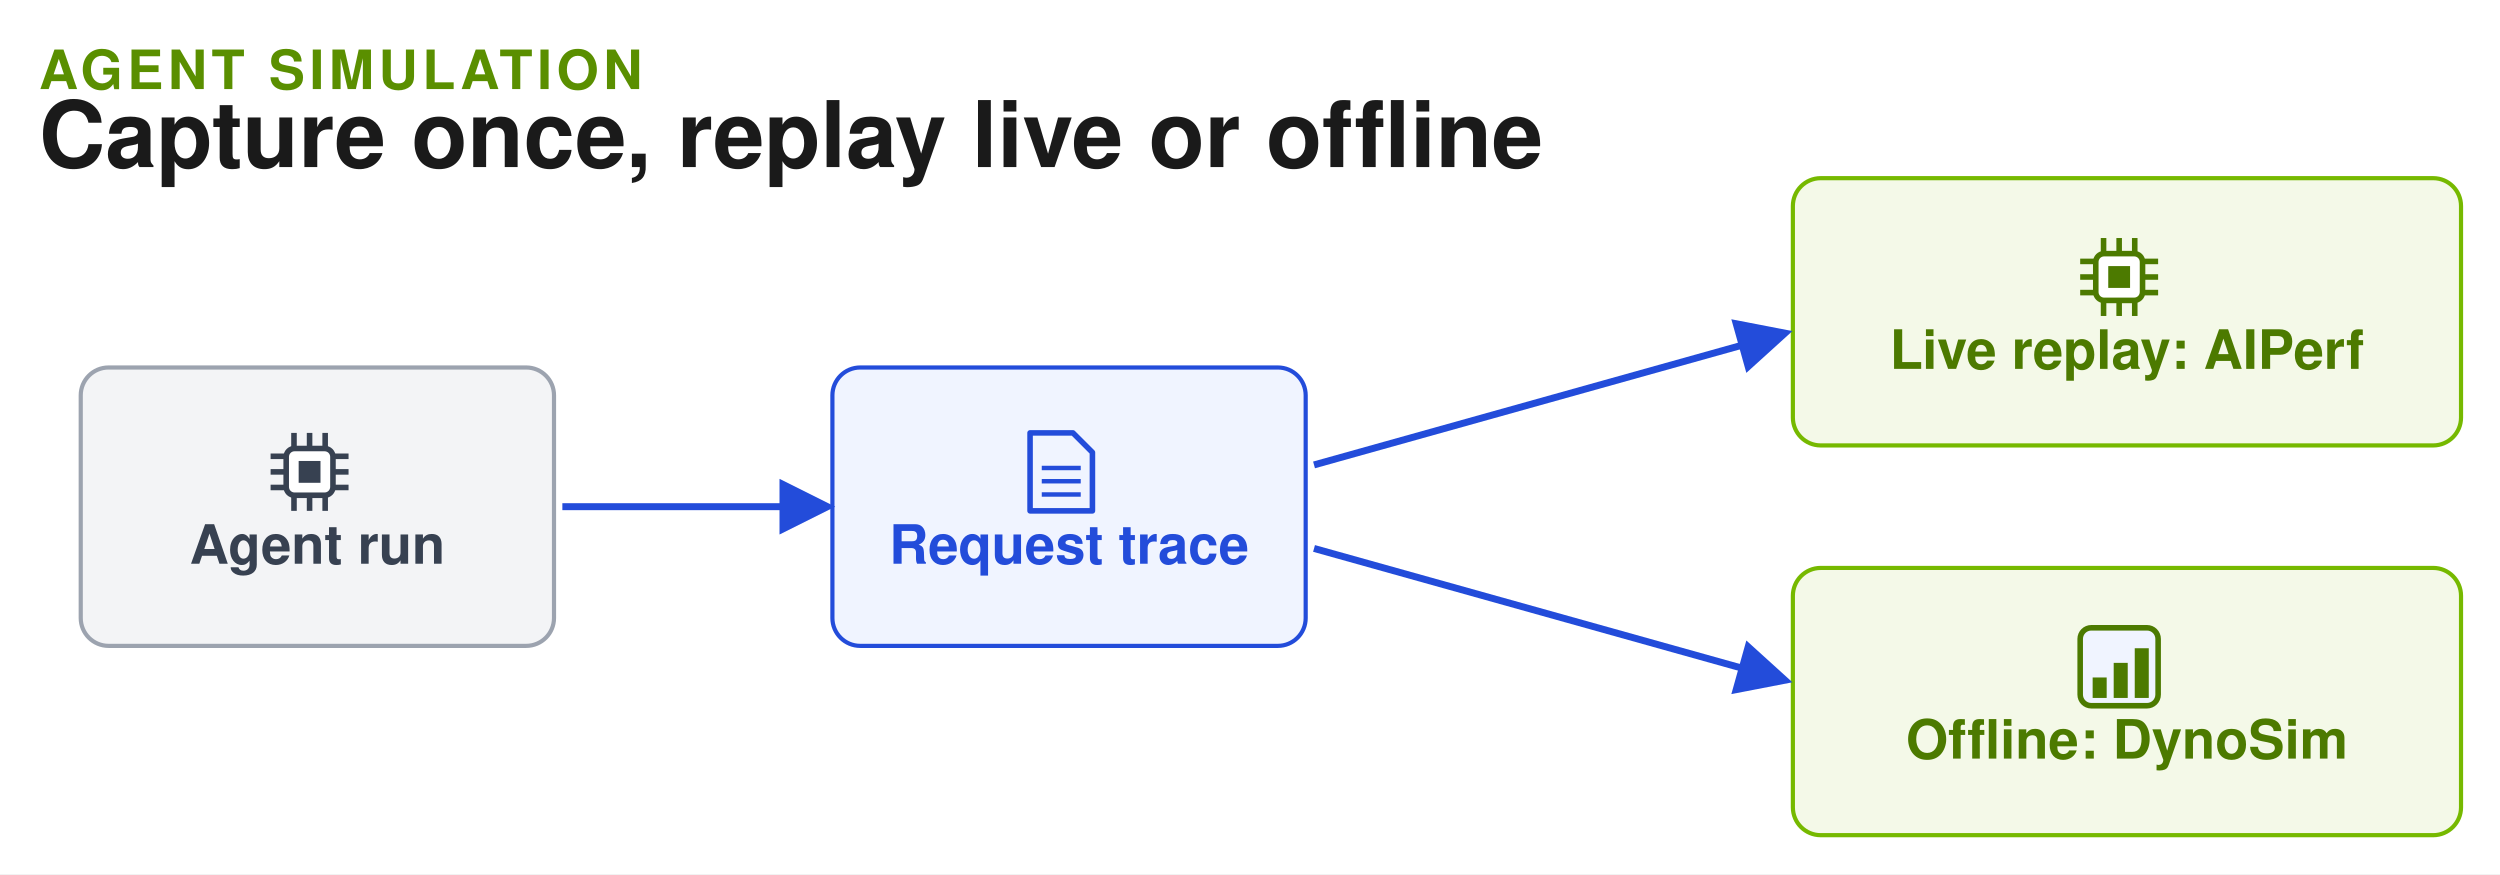
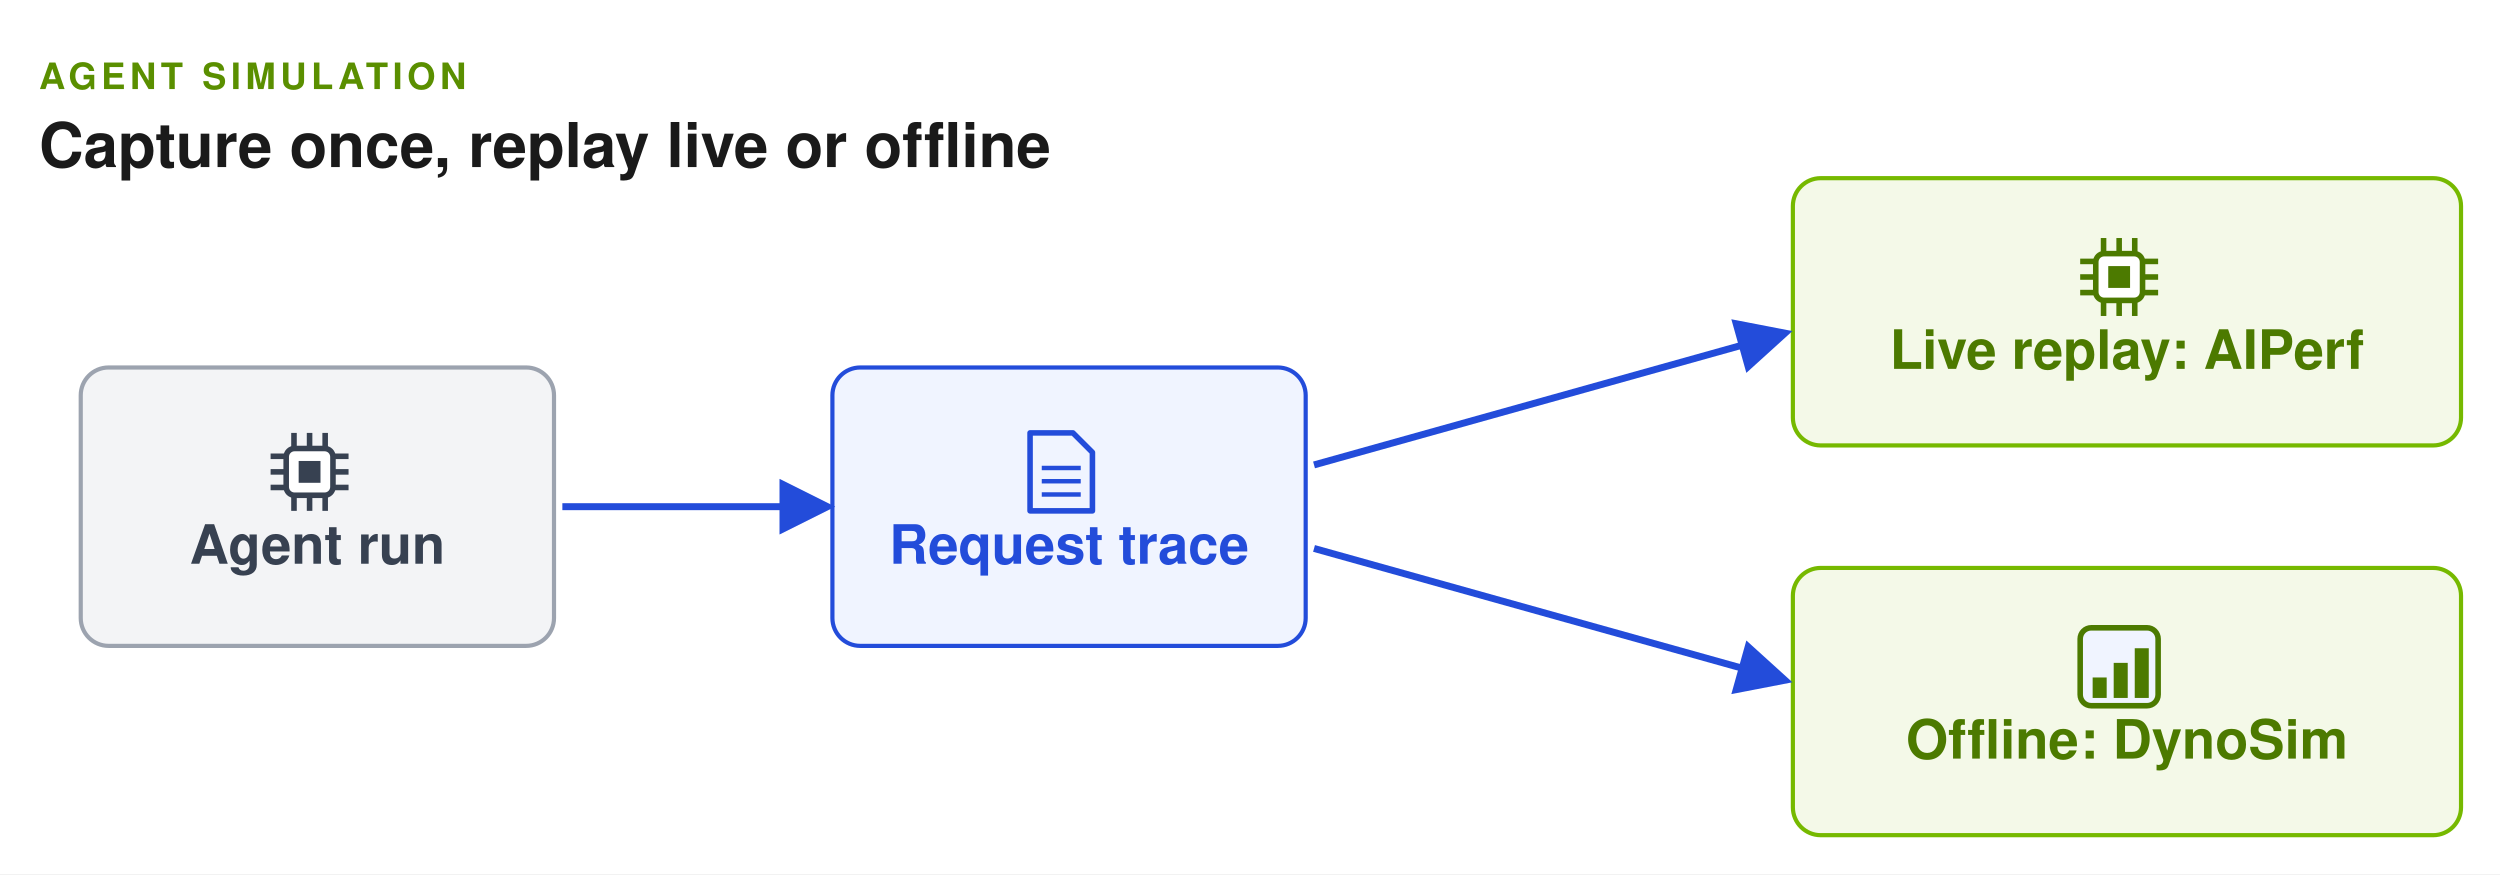
<svg xmlns="http://www.w3.org/2000/svg" width="898" height="314" viewBox="36 8 898 314" role="img" aria-labelledby="title desc" font-family="Helvetica, Arial, sans-serif">
  <defs>
    <marker id="arrow" viewBox="0 0 10 10" refX="8" refY="5" markerWidth="8" markerHeight="8" orient="auto">
      <path d="M0,0 L10,5 L0,10 z" fill="#234CDA" />
    </marker>
    <marker id="arrow-green" viewBox="0 0 10 10" refX="8" refY="5" markerWidth="8" markerHeight="8" orient="auto">
      <path d="M0,0 L10,5 L0,10 z" fill="#76B900" />
    </marker>
    <marker id="arrow-gray" viewBox="0 0 10 10" refX="8" refY="5" markerWidth="8" markerHeight="8" orient="auto">
      <path d="M0,0 L10,5 L0,10 z" fill="#9CA3AF" />
    </marker>
    <marker id="arrow-amber" viewBox="0 0 10 10" refX="8" refY="5" markerWidth="8" markerHeight="8" orient="auto">
      <path d="M0,0 L10,5 L0,10 z" fill="#D97706" />
    </marker>
    <marker id="arrow-green-start" viewBox="0 0 10 10" refX="8" refY="5" markerWidth="8" markerHeight="8" orient="auto-start-reverse">
      <path d="M0,0 L10,5 L0,10 z" fill="#76B900" />
    </marker>
  </defs>
  <rect x="36" y="8" width="898" height="314" fill="#FFFFFF" />
-   <text x="50" y="40" font-size="19.5" font-weight="700" letter-spacing="1.6" fill="#5A8F00">AGENT SIMULATION</text>
-   <text x="50" y="68" font-size="33.0" font-weight="700" fill="#1A1A1A">Capture once, replay live or offline</text>
+   <text x="50" y="40" font-size="13.1" font-weight="700" letter-spacing="1.6" fill="#5A8F00">AGENT SIMULATION</text>
+   <text x="50" y="68" font-size="22.2" font-weight="700" fill="#1A1A1A">Capture once, replay live or offline</text>
  <rect x="65.0" y="140.0" width="170" height="100" rx="10" fill="#F3F4F6" stroke="#9CA3AF" stroke-width="1.5" />
  <rect x="138.8" y="169.1" width="16.8" height="16.8" rx="3" fill="#FFFFFF" stroke="#374151" stroke-width="2" />
  <rect x="143.28" y="173.58" width="7.84" height="7.84" fill="#374151" />
  <line x1="141.6" y1="163.5" x2="141.6" y2="169.1" stroke="#374151" stroke-width="2" />
  <line x1="141.6" y1="185.9" x2="141.6" y2="191.5" stroke="#374151" stroke-width="2" />
  <line x1="133.2" y1="171.9" x2="138.8" y2="171.9" stroke="#374151" stroke-width="2" />
  <line x1="155.6" y1="171.9" x2="161.2" y2="171.9" stroke="#374151" stroke-width="2" />
  <line x1="147.2" y1="163.5" x2="147.2" y2="169.1" stroke="#374151" stroke-width="2" />
  <line x1="147.2" y1="185.9" x2="147.2" y2="191.5" stroke="#374151" stroke-width="2" />
  <line x1="133.2" y1="177.5" x2="138.8" y2="177.5" stroke="#374151" stroke-width="2" />
  <line x1="155.6" y1="177.5" x2="161.2" y2="177.5" stroke="#374151" stroke-width="2" />
  <line x1="152.8" y1="163.5" x2="152.8" y2="169.1" stroke="#374151" stroke-width="2" />
  <line x1="152.8" y1="185.9" x2="152.8" y2="191.5" stroke="#374151" stroke-width="2" />
  <line x1="133.2" y1="183.1" x2="138.8" y2="183.1" stroke="#374151" stroke-width="2" />
  <line x1="155.6" y1="183.1" x2="161.2" y2="183.1" stroke="#374151" stroke-width="2" />
  <text x="150" y="210.5" font-size="19.5" font-weight="700" fill="#374151" text-anchor="middle">Agent run</text>
  <rect x="335.0" y="140.0" width="170" height="100" rx="10" fill="#F0F4FF" stroke="#234CDA" stroke-width="1.5" />
  <path d="M406.0,163.5 L421.4,163.5 L428.4,170.5 L428.4,191.5 L406.0,191.5 Z" fill="#F0F4FF" stroke="#234CDA" stroke-width="2" stroke-linejoin="round" />
  <line x1="410.2" y1="176.1" x2="424.2" y2="176.1" stroke="#234CDA" stroke-width="1.6" />
  <line x1="410.2" y1="180.86" x2="424.2" y2="180.86" stroke="#234CDA" stroke-width="1.6" />
  <line x1="410.2" y1="185.62" x2="424.2" y2="185.62" stroke="#234CDA" stroke-width="1.6" />
  <text x="420" y="210.5" font-size="19.5" font-weight="700" fill="#234CDA" text-anchor="middle">Request trace</text>
  <line x1="238" y1="190" x2="332" y2="190" stroke="#234CDA" stroke-width="2.5" marker-end="url(#arrow)" />
  <rect x="680.0" y="72.0" width="240" height="96" rx="10" fill="#F4F9E8" stroke="#76B900" stroke-width="1.5" />
  <rect x="788.8" y="99.1" width="16.8" height="16.8" rx="3" fill="#FFFFFF" stroke="#4C7A00" stroke-width="2" />
  <rect x="793.28" y="103.58" width="7.84" height="7.84" fill="#4C7A00" />
  <line x1="791.6" y1="93.5" x2="791.6" y2="99.1" stroke="#4C7A00" stroke-width="2" />
  <line x1="791.6" y1="115.9" x2="791.6" y2="121.5" stroke="#4C7A00" stroke-width="2" />
  <line x1="783.2" y1="101.9" x2="788.8" y2="101.9" stroke="#4C7A00" stroke-width="2" />
  <line x1="805.6" y1="101.9" x2="811.2" y2="101.9" stroke="#4C7A00" stroke-width="2" />
  <line x1="797.2" y1="93.5" x2="797.2" y2="99.1" stroke="#4C7A00" stroke-width="2" />
  <line x1="797.2" y1="115.9" x2="797.2" y2="121.5" stroke="#4C7A00" stroke-width="2" />
  <line x1="783.2" y1="107.5" x2="788.8" y2="107.5" stroke="#4C7A00" stroke-width="2" />
  <line x1="805.6" y1="107.5" x2="811.2" y2="107.5" stroke="#4C7A00" stroke-width="2" />
  <line x1="802.8" y1="93.5" x2="802.8" y2="99.1" stroke="#4C7A00" stroke-width="2" />
  <line x1="802.8" y1="115.9" x2="802.8" y2="121.5" stroke="#4C7A00" stroke-width="2" />
  <line x1="783.2" y1="113.1" x2="788.8" y2="113.1" stroke="#4C7A00" stroke-width="2" />
  <line x1="805.6" y1="113.1" x2="811.2" y2="113.1" stroke="#4C7A00" stroke-width="2" />
  <text x="800" y="140.5" font-size="19.5" font-weight="700" fill="#4C7A00" text-anchor="middle">Live replay: AIPerf</text>
  <rect x="680.0" y="212.0" width="240" height="96" rx="10" fill="#F4F9E8" stroke="#76B900" stroke-width="1.5" />
  <rect x="783.2" y="233.5" width="28" height="28" rx="4" fill="#F0F4FF" stroke="#4C7A00" stroke-width="2" />
  <rect x="787.68" y="251.35" width="5.04" height="7.35" fill="#4C7A00" />
  <rect x="795.24" y="246.1" width="5.04" height="12.6" fill="#4C7A00" />
  <rect x="802.8" y="240.85" width="5.04" height="17.85" fill="#4C7A00" />
  <text x="800" y="280.5" font-size="19.5" font-weight="700" fill="#4C7A00" text-anchor="middle">Offline: DynoSim</text>
  <line x1="508" y1="175" x2="676" y2="128" stroke="#234CDA" stroke-width="2.5" marker-end="url(#arrow)" />
  <line x1="508" y1="205" x2="676" y2="252" stroke="#234CDA" stroke-width="2.5" marker-end="url(#arrow)" />
</svg>
